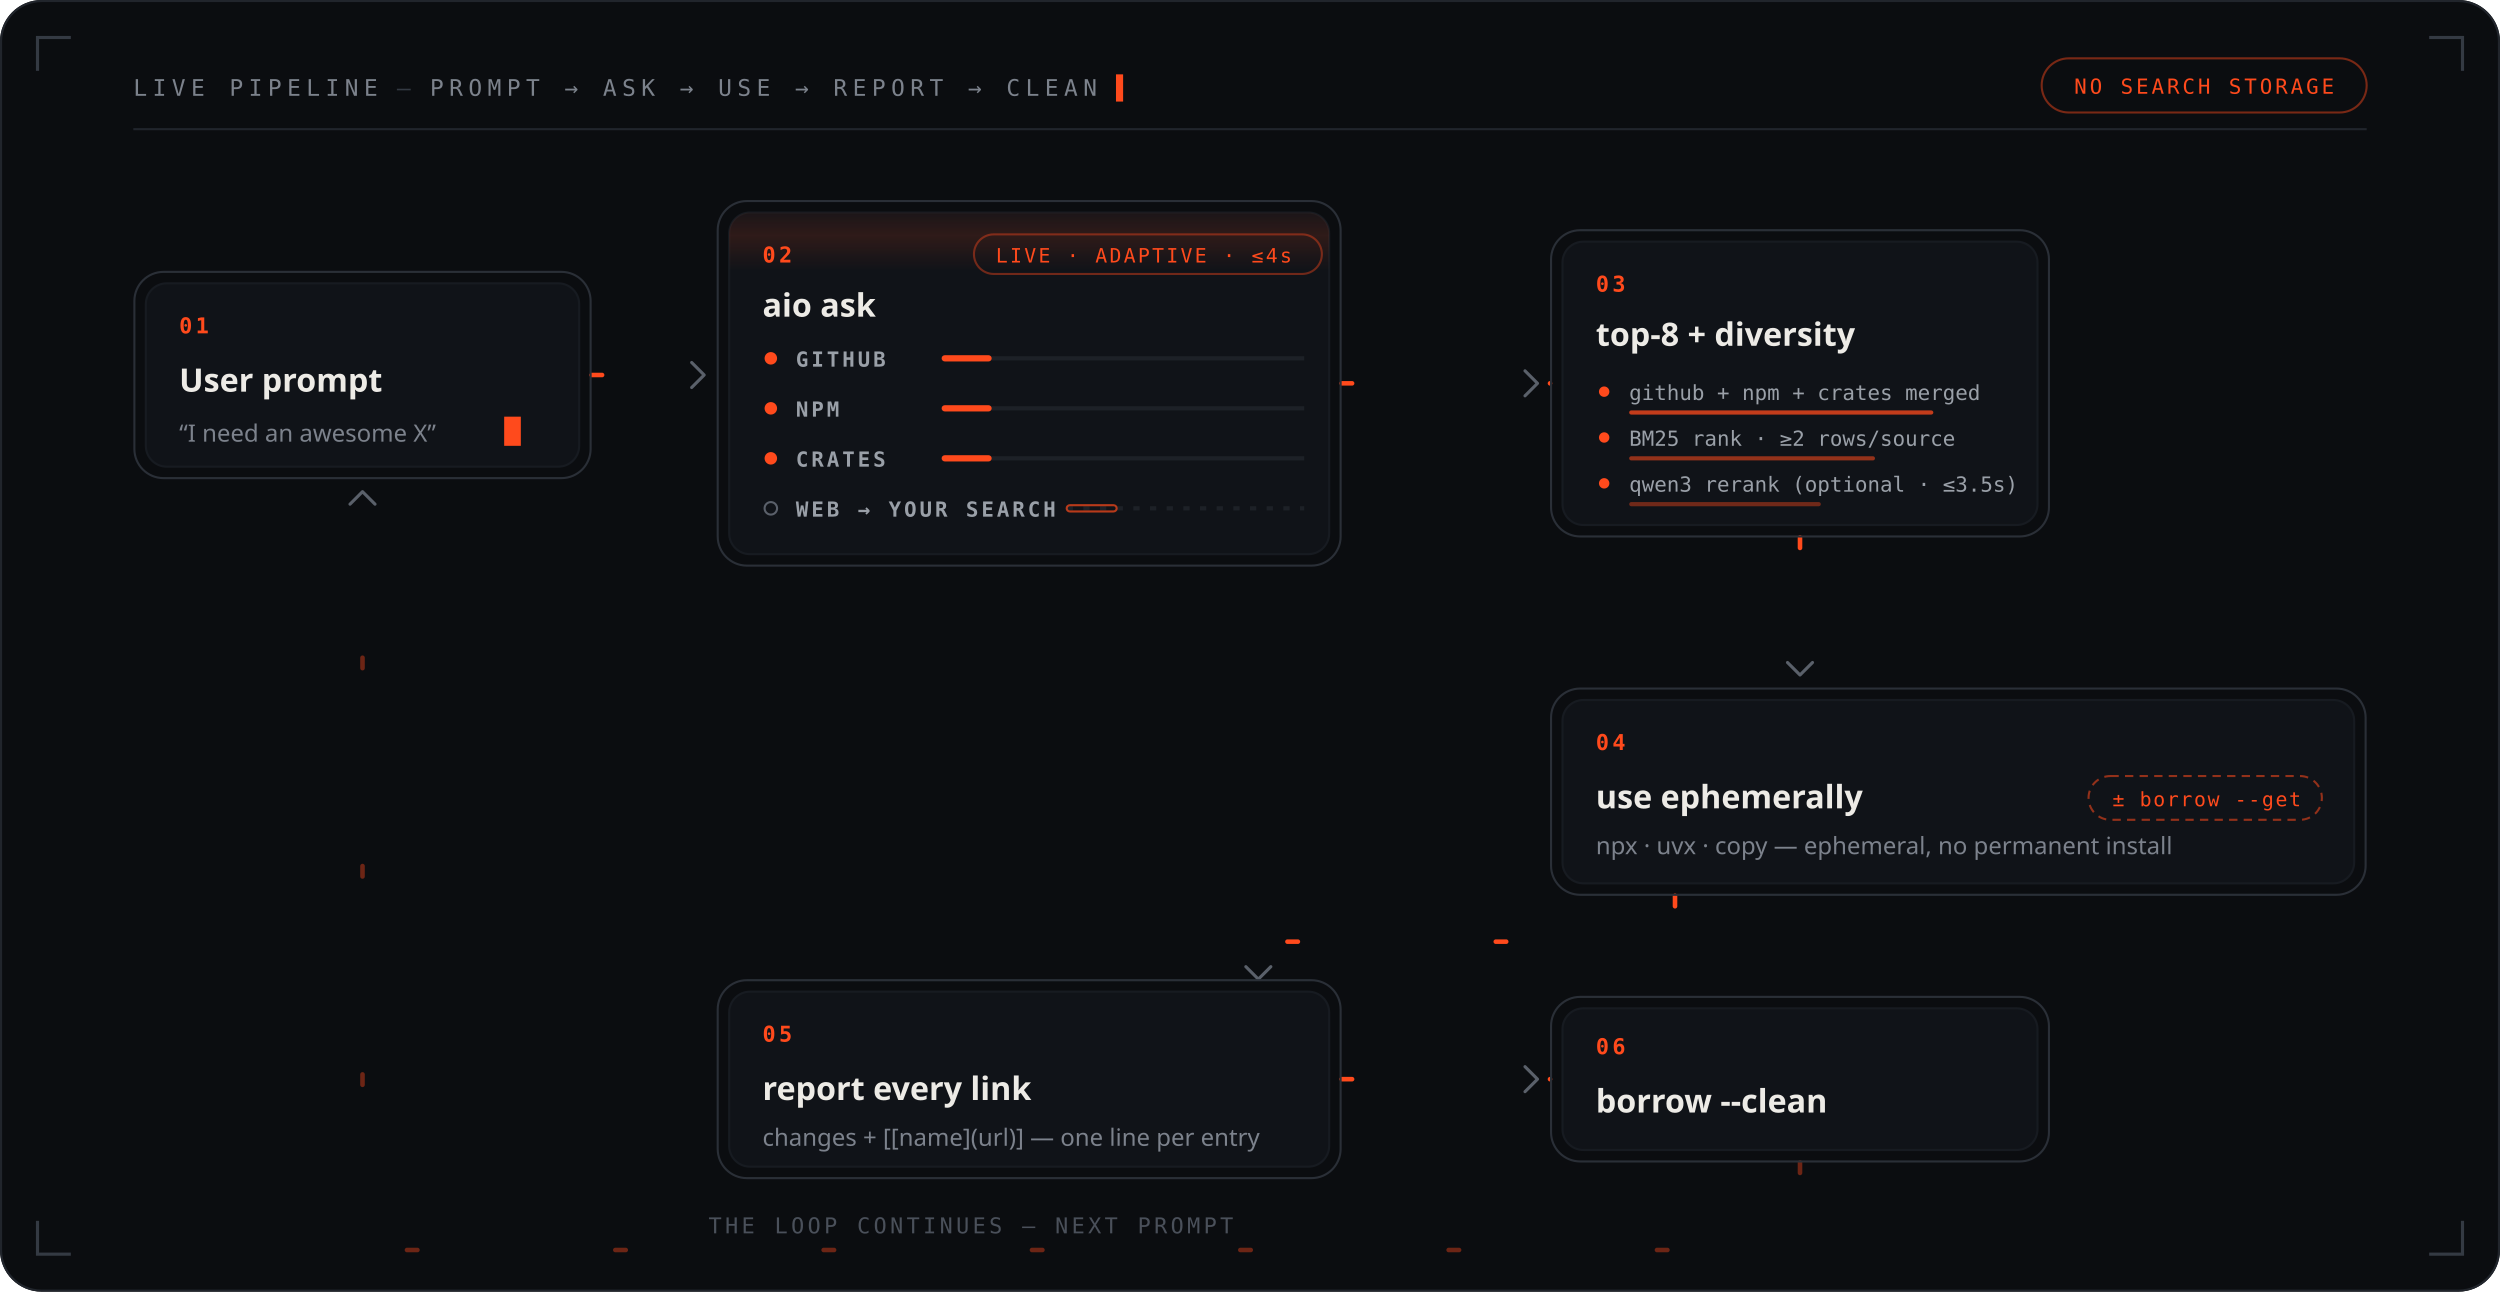
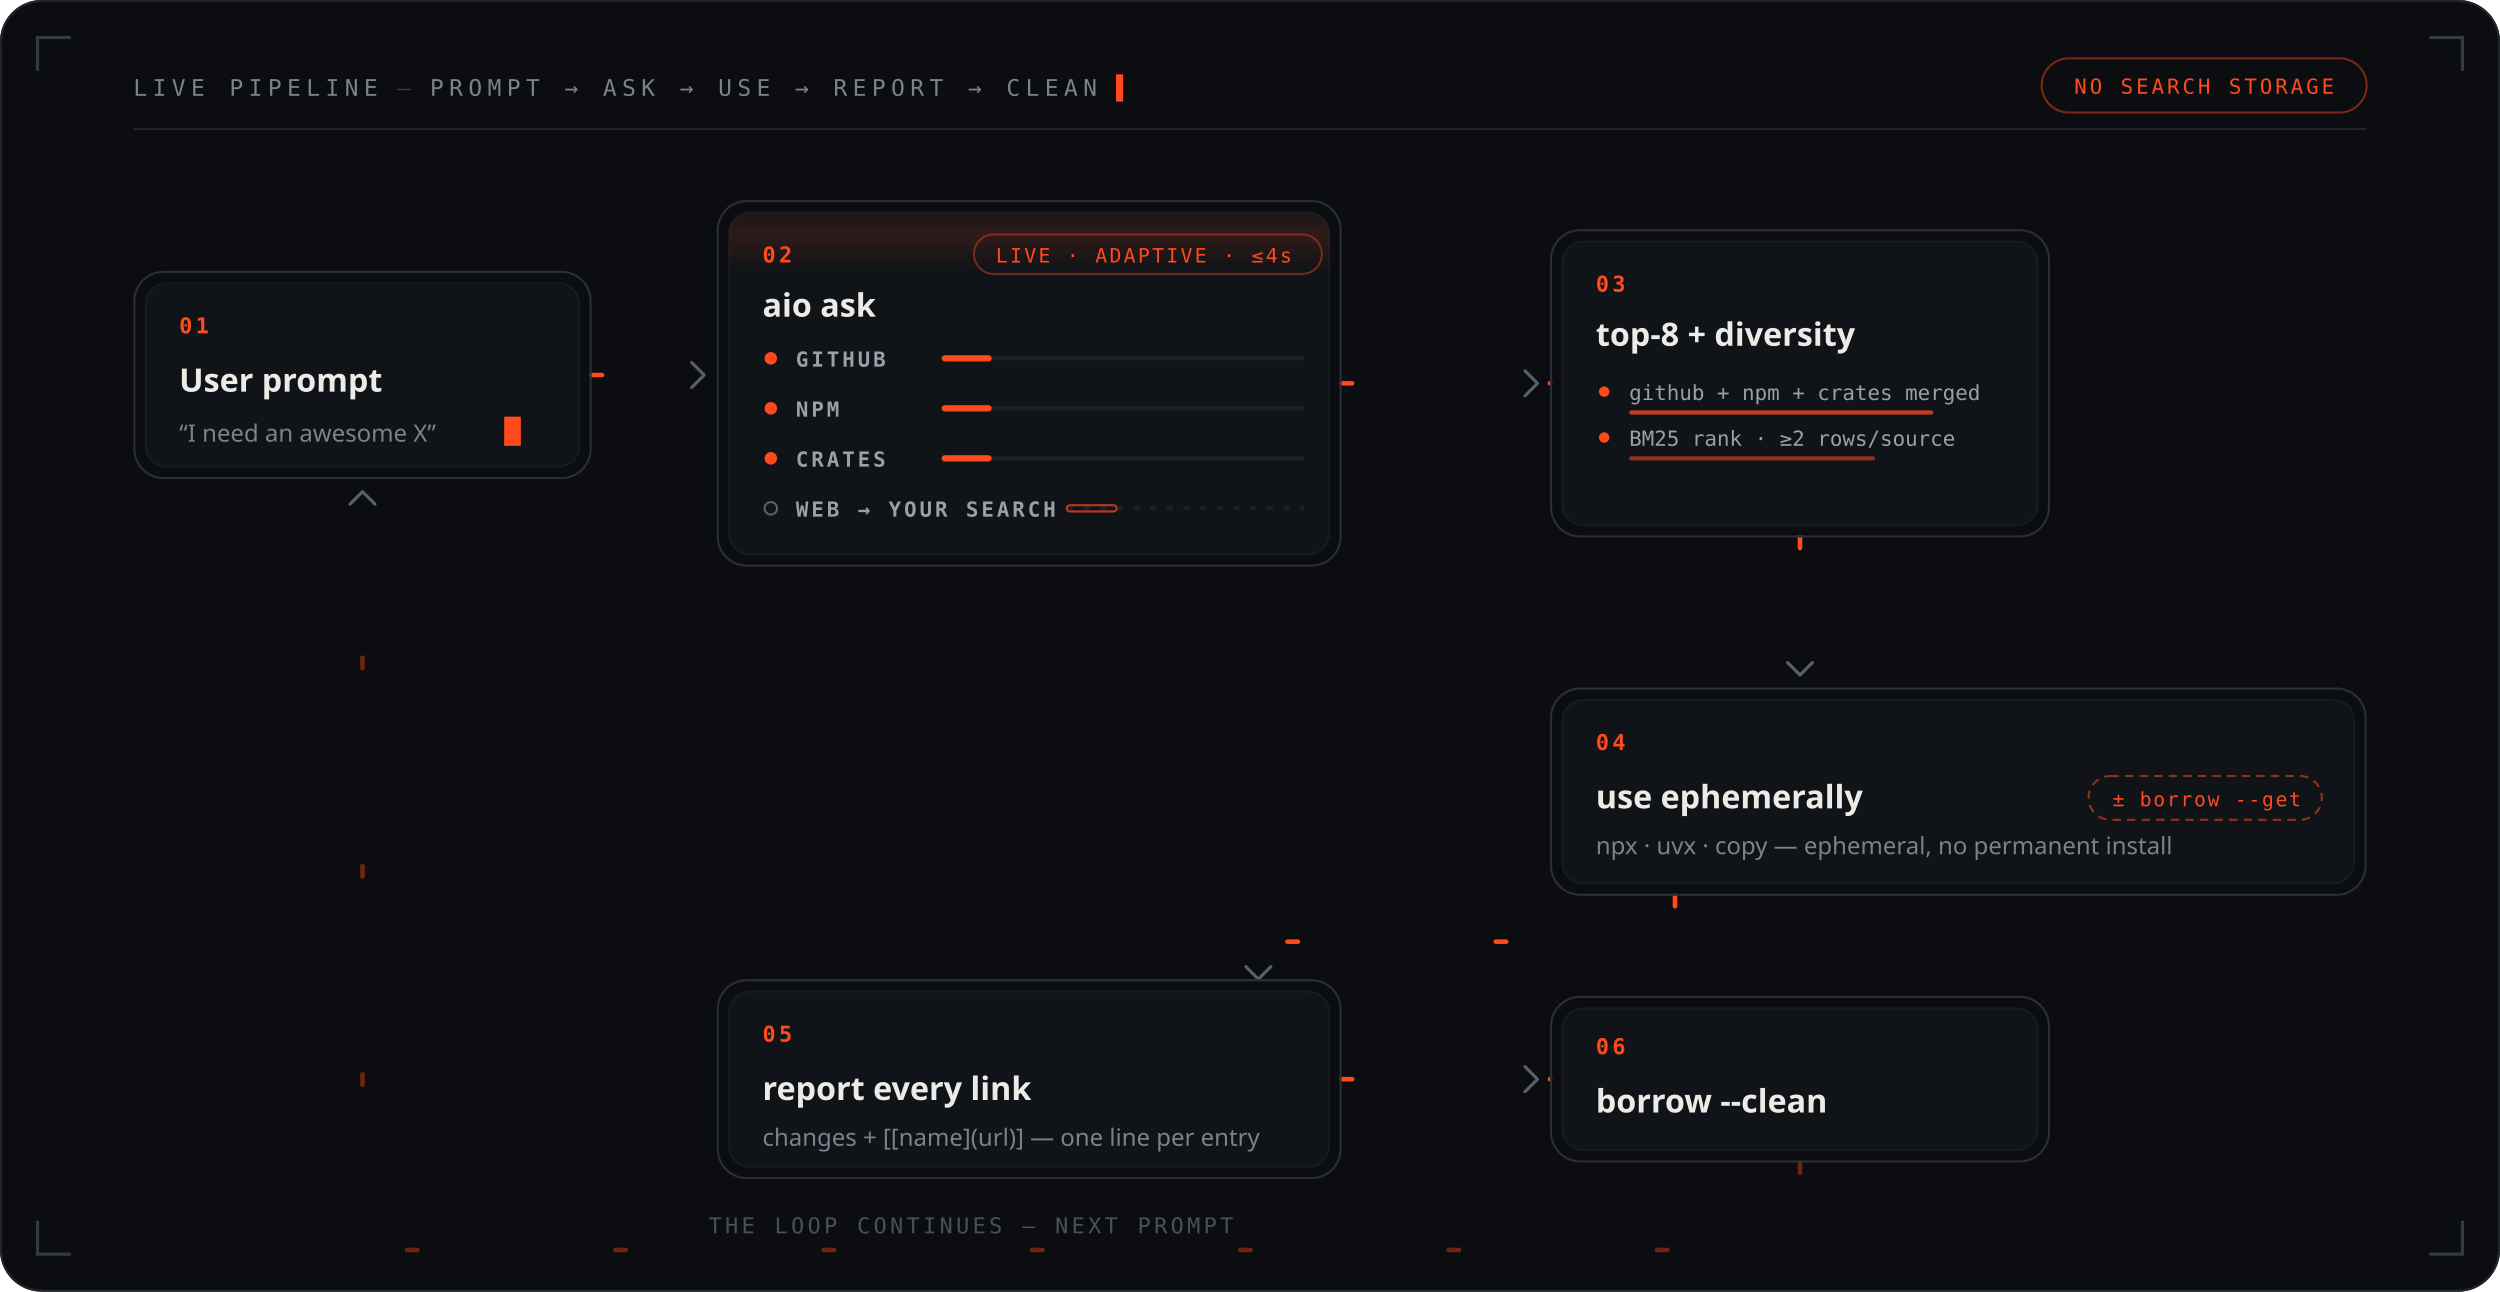
<svg xmlns="http://www.w3.org/2000/svg" viewBox="0 0 1200 620" role="img" aria-label="aio live pipeline: prompt, aio ask searching github, npm and crates in parallel (web lane dimmed — URL hands off to your own search), ranked results, ephemeral use, report with links, clean, repeat">
  <defs>
    <clipPath id="askClip">
      <rect x="350" y="102" width="288" height="164" rx="10" />
    </clipPath>
    <linearGradient id="askSheen" x1="0" y1="0" x2="0" y2="1">
      <stop offset="0" stop-color="#FF4A1C" stop-opacity="0" />
      <stop offset="0.5" stop-color="#FF4A1C" stop-opacity="0.13" />
      <stop offset="1" stop-color="#FF4A1C" stop-opacity="0" />
    </linearGradient>
    <style>
      .sans{font-family:ui-sans-serif,system-ui,"Segoe UI",sans-serif}
      .mono{font-family:ui-monospace,"Cascadia Mono","SF Mono",Consolas,monospace}
      .idx{font-size:10.5px;letter-spacing:1.6px;fill:#FF4A1C;font-weight:600}
      .t{font-size:15.5px;font-weight:650;fill:#EDEBE6}
      .s{font-size:11.5px;fill:#7C828C}
      .lane{font-size:10px;letter-spacing:1.4px;fill:#9AA0A8;font-weight:600}
      .chip{font-size:9.5px;letter-spacing:1.1px;fill:#9AA0A8}
      .eyebrow{font-size:11px;letter-spacing:2.6px;fill:#7C828C}
      .bezel{fill:none;stroke:#2A2F37;stroke-width:1}
      .core{fill:#101318;stroke:#171B21;stroke-width:1}
      .wire{fill:none;stroke:#2E333B;stroke-width:1.5;stroke-dasharray:900;stroke-dashoffset:900;animation:draw 1.2s cubic-bezier(.32,.72,0,1) both}
      .wireL{fill:none;stroke:#2E333B;stroke-width:1.5;stroke-dasharray:1400;stroke-dashoffset:1400;animation:draw 1.5s cubic-bezier(.32,.72,0,1) both}
      .chev{fill:none;stroke:#5A606A;stroke-width:1.5;stroke-linecap:round;stroke-linejoin:round}
      .pulse{fill:none;stroke:#FF4A1C;stroke-width:2.2;stroke-linecap:round;stroke-dasharray:5 95;stroke-dashoffset:100}
      .march{fill:none;stroke:#FF4A1C;stroke-dasharray:4 3;animation:march 1.4s linear infinite}
      @keyframes draw{to{stroke-dashoffset:0}}
      @keyframes march{to{stroke-dashoffset:-14}}
      @keyframes grow{from{transform:scaleX(0)}to{transform:scaleX(1)}}
      @keyframes fadeIn{from{opacity:0}to{opacity:1}}
      @keyframes rise{from{opacity:0;transform:translateY(16px)}to{opacity:1;transform:none}}
      @keyframes hl{0%{stroke:#2A2F37}2%{stroke:#FF4A1C}11%{stroke:#2A2F37}100%{stroke:#2A2F37}}
      @keyframes beat{0%,100%{transform:scale(1)}50%{transform:scale(1.07)}}
      @keyframes flick{0%,100%{opacity:1}44%{opacity:.55}47%{opacity:1}76%{opacity:.7}78%{opacity:1}}
      .card{transform-box:fill-box;transform-origin:0 50%;animation:rise .85s cubic-bezier(.32,.72,0,1) both}
      .cardout{animation:hl 8s cubic-bezier(.45,0,.55,1) infinite}
      .gw{transform-box:fill-box;transform-origin:0 50%;animation:grow .8s cubic-bezier(.32,.72,0,1) both}
      .ch{animation:fadeIn .45s ease both}
      .fd{animation:fadeIn .7s cubic-bezier(.32,.72,0,1) both}
      /* kinetic badge: fades in, then a slow heartbeat (beat beats to the 8s master) */
      .kb{transform-box:fill-box;transform-origin:50% 50%;animation:fadeIn .7s cubic-bezier(.32,.72,0,1) .7s both, beat 3.2s cubic-bezier(.45,0,.55,1) 2s infinite}
      /* kinetic lane: live lane labels flicker softly like a signal lock */
      .kf{animation:flick 6s ease-in-out infinite}
      @media (prefers-reduced-motion:reduce){.card,.ch,.fd,.march,.gw{animation:none}.wire,.wireL{stroke-dashoffset:0;animation:none}.cardout{animation:none}.kb{animation:none}.kf{animation:none}}
    </style>
  </defs>
  <rect width="1200" height="620" rx="20" fill="#0B0D10" />
  <rect x="0.5" y="0.5" width="1199" height="619" rx="19.5" fill="none" stroke="#21252C" />
  <g stroke="#343A43" stroke-width="1.5" fill="none" class="fd" style="animation-delay:1s">
    <path d="M18 34 V18 H34" />
    <path d="M1166 18 H1182 V34" />
    <path d="M1182 586 V602 H1166" />
    <path d="M34 602 H18 V586" />
  </g>
  <text x="64" y="46" class="mono eyebrow">LIVE PIPELINE <tspan fill="#343A43">—</tspan> PROMPT → ASK → USE → REPORT → CLEAN <tspan fill="#FF4A1C" font-weight="400">▌<animate attributeName="opacity" values="1;1;0;0" keyTimes="0;0.5;0.5;1" dur="1.06s" repeatCount="indefinite" />
    </tspan>
  </text>
  <rect x="980" y="28" width="156" height="26" rx="13" fill="none" stroke="#FF4A1C" stroke-opacity="0.45" class="fd" style="animation-delay:.7s">
    <animate attributeName="stroke-opacity" values="0.45;0.15;0.45" keyTimes="0;0.5;1" dur="8s" begin="1.4s" repeatCount="indefinite" />
  </rect>
  <text x="1058" y="45" text-anchor="middle" class="mono kb" font-size="10" letter-spacing="1.4" fill="#FF4A1C">NO SEARCH STORAGE</text>
  <line x1="64" y1="62" x2="1136" y2="62" stroke="#21252C" class="fd" style="animation-delay:.15s" />
  <g>
    <path class="wire" style="animation-delay:.55s" d="M284 180 H344" />
    <path class="wire" style="animation-delay:.68s" d="M644 184 H744" />
    <path class="wire" style="animation-delay:.8s" d="M864 258 V330" />
    <path class="wire" style="animation-delay:.92s" d="M804 430 V444 Q804 452 796 452 H612 Q604 452 604 460 V470" />
    <path class="wire" style="animation-delay:1.04s" d="M644 518 H744" />
    <path class="wireL" style="animation-delay:1.16s" d="M864 558 V586 Q864 600 848 600 H190 Q174 600 174 586 V230" />
  </g>
  <g>
    <path class="pulse" pathLength="100" d="M284 180 H344">
      <animate attributeName="stroke-dashoffset" values="100;100;0;0" keyTimes="0;0.07;0.16;1" dur="8s" begin="1.4s" repeatCount="indefinite" />
    </path>
    <path class="pulse" pathLength="100" d="M644 184 H744">
      <animate attributeName="stroke-dashoffset" values="100;100;0;0" keyTimes="0;0.18;0.27;1" dur="8s" begin="1.4s" repeatCount="indefinite" />
    </path>
    <path class="pulse" pathLength="100" d="M864 258 V330">
      <animate attributeName="stroke-dashoffset" values="100;100;0;0" keyTimes="0;0.30;0.39;1" dur="8s" begin="1.4s" repeatCount="indefinite" />
    </path>
    <path class="pulse" pathLength="100" d="M804 430 V444 Q804 452 796 452 H612 Q604 452 604 460 V470">
      <animate attributeName="stroke-dashoffset" values="100;100;0;0" keyTimes="0;0.44;0.56;1" dur="8s" begin="1.4s" repeatCount="indefinite" />
    </path>
    <path class="pulse" pathLength="100" d="M644 518 H744">
      <animate attributeName="stroke-dashoffset" values="100;100;0;0" keyTimes="0;0.60;0.68;1" dur="8s" begin="1.4s" repeatCount="indefinite" />
    </path>
    <path class="pulse" pathLength="100" stroke-opacity="0.4" d="M864 558 V586 Q864 600 848 600 H190 Q174 600 174 586 V230">
      <animate attributeName="stroke-dashoffset" values="100;100;0;0" keyTimes="0;0.72;0.98;1" dur="8s" begin="1.4s" repeatCount="indefinite" />
    </path>
  </g>
  <g class="ch" style="animation-delay:1.25s">
    <path class="chev" d="M332 174 L338 180 L332 186">
      <animateTransform attributeName="transform" type="translate" values="0 0;0 0;3 0;0 0;0 0" keyTimes="0;0.07;0.115;0.16;1" dur="8s" begin="1.4s" repeatCount="indefinite" />
    </path>
    <path class="chev" d="M732 178 L738 184 L732 190">
      <animateTransform attributeName="transform" type="translate" values="0 0;0 0;3 0;0 0;0 0" keyTimes="0;0.18;0.225;0.27;1" dur="8s" begin="1.4s" repeatCount="indefinite" />
    </path>
    <path class="chev" d="M858 318 L864 324 L870 318">
      <animateTransform attributeName="transform" type="translate" values="0 0;0 0;0 3;0 0;0 0" keyTimes="0;0.30;0.345;0.39;1" dur="8s" begin="1.4s" repeatCount="indefinite" />
    </path>
    <path class="chev" d="M598 464 L604 470 L610 464">
      <animateTransform attributeName="transform" type="translate" values="0 0;0 0;-3 0;0 0;0 0" keyTimes="0;0.44;0.50;0.56;1" dur="8s" begin="1.4s" repeatCount="indefinite" />
    </path>
    <path class="chev" d="M732 512 L738 518 L732 524">
      <animateTransform attributeName="transform" type="translate" values="0 0;0 0;3 0;0 0;0 0" keyTimes="0;0.60;0.64;0.68;1" dur="8s" begin="1.4s" repeatCount="indefinite" />
    </path>
    <path class="chev" d="M168 242 L174 236 L180 242">
      <animateTransform attributeName="transform" type="translate" values="0 0;0 0;0 -3;0 0;0 0" keyTimes="0;0.72;0.79;0.86;1" dur="8s" begin="1.4s" repeatCount="indefinite" />
    </path>
  </g>
  <text x="470" y="592" text-anchor="middle" class="mono fd" font-size="10.5" letter-spacing="1.6" fill="#4A505A" style="animation-delay:1.7s">THE LOOP CONTINUES — NEXT PROMPT
    <animate attributeName="fill" values="#4A505A;#4A505A;#FF4A1C;#FF4A1C;#4A505A" keyTimes="0;0.9;0.94;0.985;1" dur="8s" begin="1.4s" repeatCount="indefinite" />
  </text>
  <g class="card" style="animation-delay:.15s">
    <rect class="bezel cardout" x="64.5" y="130.5" width="219" height="99" rx="14" style="animation-delay:1.4s" />
    <rect class="core" x="70" y="136" width="208" height="88" rx="10" />
    <text x="86" y="160" class="mono idx">01</text>
    <text x="86" y="188" class="sans t">User prompt</text>
    <text x="86" y="212" class="sans s">“I need an awesome X”</text>
    <rect x="242" y="200" width="8" height="14" fill="#FF4A1C">
      <animate attributeName="opacity" values="1;1;0;0" keyTimes="0;0.52;0.52;1" dur="1.06s" repeatCount="indefinite" />
    </rect>
  </g>
  <g class="card" style="animation-delay:.3s">
    <rect class="bezel cardout" x="344.5" y="96.5" width="299" height="175" rx="14" style="animation-delay:2.52s" />
    <rect class="core" x="350" y="102" width="288" height="164" rx="10" />
    <text x="366" y="126" class="mono idx">02</text>
    <text x="366" y="152" class="sans t">aio ask</text>
    <rect x="467.5" y="112.5" width="167" height="19" rx="9.5" fill="none" stroke="#FF4A1C" stroke-opacity="0.4" />
    <text x="478" y="126" class="mono kf" font-size="9.5" letter-spacing="1.1" fill="#FF4A1C">LIVE · ADAPTIVE · ≤4s</text>
    <g clip-path="url(#askClip)">
      <rect x="350" y="96" width="288" height="34" fill="url(#askSheen)">
        <animate attributeName="y" values="60;60;270;270" keyTimes="0;0.16;0.30;1" dur="8s" begin="1.4s" repeatCount="indefinite" calcMode="spline" keySplines="0.45 0 0.55 1;0.45 0 0.55 1;0 0 0 0" />
      </rect>
    </g>
    <g>
      <circle cx="370" cy="172" r="3" fill="#FF4A1C">
        <animate attributeName="opacity" values="0.55;0.55;1;0.55;0.55" keyTimes="0;0.17;0.27;0.42;1" dur="8s" begin="1.4s" repeatCount="indefinite" />
      </circle>
      <text x="382" y="176" class="mono lane kf">GITHUB</text>
      <line x1="452" y1="172" x2="626" y2="172" stroke="#1D2127" stroke-width="2" />
      <rect x="452" y="170.5" width="24" height="3" rx="1.5" fill="#FF4A1C">
        <animate attributeName="x" values="452;452;602;602;452;452" keyTimes="0;0.16;0.34;0.40;0.46;1" dur="8s" begin="1.4s" repeatCount="indefinite" />
      </rect>
    </g>
    <g>
      <circle cx="370" cy="196" r="3" fill="#FF4A1C">
        <animate attributeName="opacity" values="0.55;0.55;1;0.55;0.55" keyTimes="0;0.21;0.31;0.46;1" dur="8s" begin="1.4s" repeatCount="indefinite" />
      </circle>
      <text x="382" y="200" class="mono lane kf">NPM</text>
      <line x1="452" y1="196" x2="626" y2="196" stroke="#1D2127" stroke-width="2" />
      <rect x="452" y="194.5" width="24" height="3" rx="1.5" fill="#FF4A1C">
        <animate attributeName="x" values="452;452;602;602;452;452" keyTimes="0;0.20;0.38;0.44;0.50;1" dur="8s" begin="1.4s" repeatCount="indefinite" />
      </rect>
    </g>
    <g>
      <circle cx="370" cy="220" r="3" fill="#FF4A1C">
        <animate attributeName="opacity" values="0.55;0.55;1;0.55;0.55" keyTimes="0;0.25;0.35;0.50;1" dur="8s" begin="1.4s" repeatCount="indefinite" />
      </circle>
      <text x="382" y="224" class="mono lane kf">CRATES</text>
      <line x1="452" y1="220" x2="626" y2="220" stroke="#1D2127" stroke-width="2" />
      <rect x="452" y="218.5" width="24" height="3" rx="1.5" fill="#FF4A1C">
        <animate attributeName="x" values="452;452;602;602;452;452" keyTimes="0;0.24;0.42;0.48;0.54;1" dur="8s" begin="1.4s" repeatCount="indefinite" />
      </rect>
    </g>
    <g>
      <circle cx="370" cy="244" r="3" fill="none" stroke="#5A606A">
        <animate attributeName="opacity" values="1;1;0.35;1;1" keyTimes="0;0.29;0.39;0.54;1" dur="8s" begin="1.4s" repeatCount="indefinite" />
      </circle>
      <text x="382" y="248" class="mono lane" fill="#5A606A">WEB → YOUR SEARCH</text>
      <line x1="512" y1="244" x2="626" y2="244" stroke="#1D2127" stroke-width="2" stroke-dasharray="3 5" />
      <rect x="512" y="242.5" width="24" height="3" rx="1.5" fill="none" stroke="#FF4A1C" stroke-opacity="0.7">
        <animate attributeName="x" values="512;512;602;602;512;512" keyTimes="0;0.28;0.46;0.52;0.58;1" dur="8s" begin="1.4s" repeatCount="indefinite" />
      </rect>
    </g>
  </g>
  <g class="card" style="animation-delay:.45s">
    <rect class="bezel cardout" x="744.5" y="110.5" width="239" height="147" rx="14" style="animation-delay:3.4s" />
    <rect class="core" x="750" y="116" width="228" height="136" rx="10" />
    <text x="766" y="140" class="mono idx">03</text>
    <text x="766" y="166" class="sans t">top-8 + diversity</text>
    <g class="fd" style="animation-delay:1.1s">
      <circle cx="770" cy="188" r="2.5" fill="#FF4A1C" />
      <text x="782" y="192" class="mono" font-size="10" fill="#9AA0A8">github + npm + crates merged</text>
      <rect x="782" y="197" width="146" height="2" rx="1" fill="#FF4A1C" opacity="0.75" class="gw" style="animation-delay:1.25s" />
      <circle cx="770" cy="210" r="2.5" fill="#FF4A1C" />
      <text x="782" y="214" class="mono" font-size="10" fill="#9AA0A8">BM25 rank · ≥2 rows/source</text>
      <rect x="782" y="219" width="118" height="2" rx="1" fill="#FF4A1C" opacity="0.55" class="gw" style="animation-delay:1.45s" />
-       <circle cx="770" cy="232" r="2.5" fill="#FF4A1C" />
-       <text x="782" y="236" class="mono" font-size="10" fill="#9AA0A8">qwen3 rerank (optional · ≤3.5s)</text>
-       <rect x="782" y="241" width="92" height="2" rx="1" fill="#FF4A1C" opacity="0.4" class="gw" style="animation-delay:1.65s" />
    </g>
  </g>
  <g class="card" style="animation-delay:.6s">
    <rect class="bezel cardout" x="744.5" y="330.5" width="391" height="99" rx="14" style="animation-delay:4.36s" />
    <rect class="core" x="750" y="336" width="380" height="88" rx="10" />
    <text x="766" y="360" class="mono idx">04</text>
    <text x="766" y="388" class="sans t">use ephemerally</text>
    <text x="766" y="410" class="sans s">npx · uvx · copy — ephemeral, no permanent install</text>
    <rect class="march" x="1002.5" y="372.5" width="112" height="21" rx="10.5" fill="none" stroke="#FF4A1C" stroke-opacity="0.55" />
    <text x="1014" y="387" class="mono" font-size="9.5" letter-spacing="0.8" fill="#FF4A1C">± borrow --get</text>
  </g>
  <g class="card" style="animation-delay:.75s">
    <rect class="bezel cardout" x="344.5" y="470.5" width="299" height="95" rx="14" style="animation-delay:5.72s" />
    <rect class="core" x="350" y="476" width="288" height="84" rx="10" />
    <text x="366" y="500" class="mono idx">05</text>
    <text x="366" y="528" class="sans t">report every link</text>
    <text x="366" y="550" class="sans s">changes + [[name](url)] — one line per entry</text>
  </g>
  <g class="card" style="animation-delay:.9s">
    <rect class="bezel cardout" x="744.5" y="478.5" width="239" height="79" rx="14" style="animation-delay:6.68s" />
    <rect class="core" x="750" y="484" width="228" height="68" rx="10" />
    <text x="766" y="506" class="mono idx">06</text>
    <text x="766" y="534" class="sans t">borrow --clean</text>
    <path d="M936 504 l5 6 l10 -13" fill="none" stroke="#FF4A1C" stroke-width="2.2" stroke-linecap="round" stroke-linejoin="round" pathLength="100" stroke-dasharray="100" stroke-dashoffset="100">
      <animate attributeName="stroke-dashoffset" values="100;100;0;0" keyTimes="0;0.72;0.80;1" dur="8s" begin="1.4s" repeatCount="indefinite" />
    </path>
  </g>
</svg>
